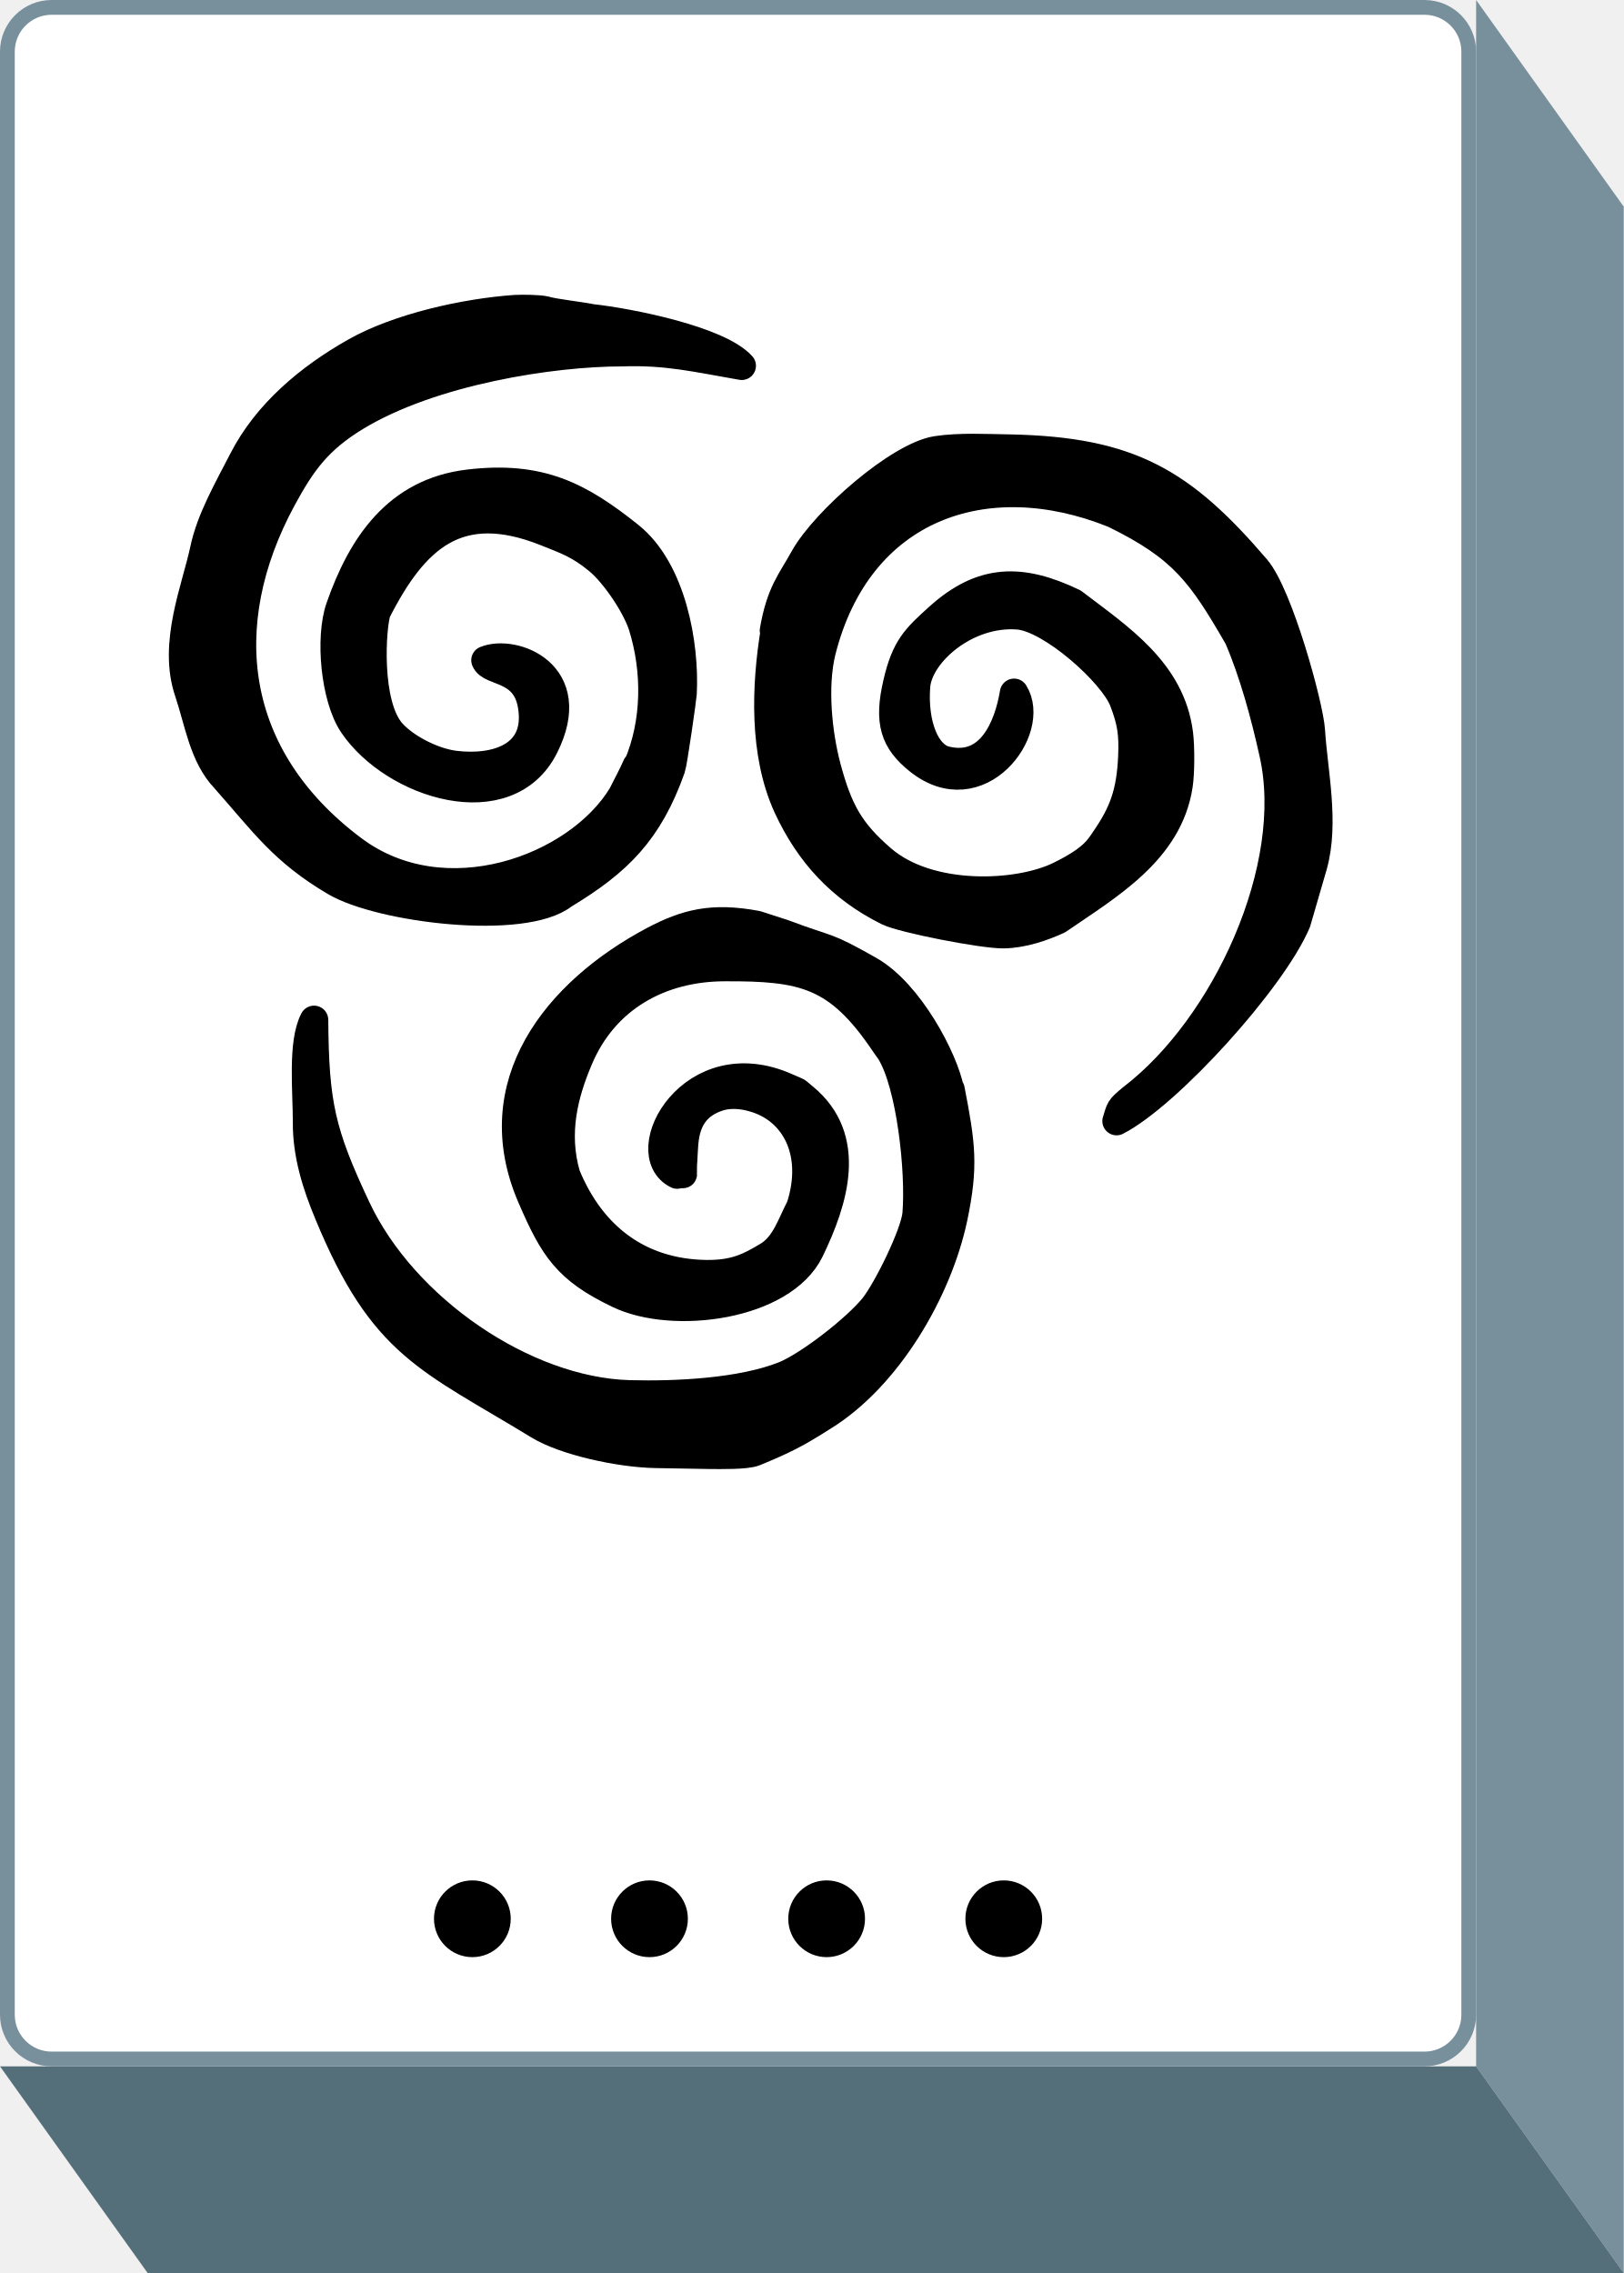
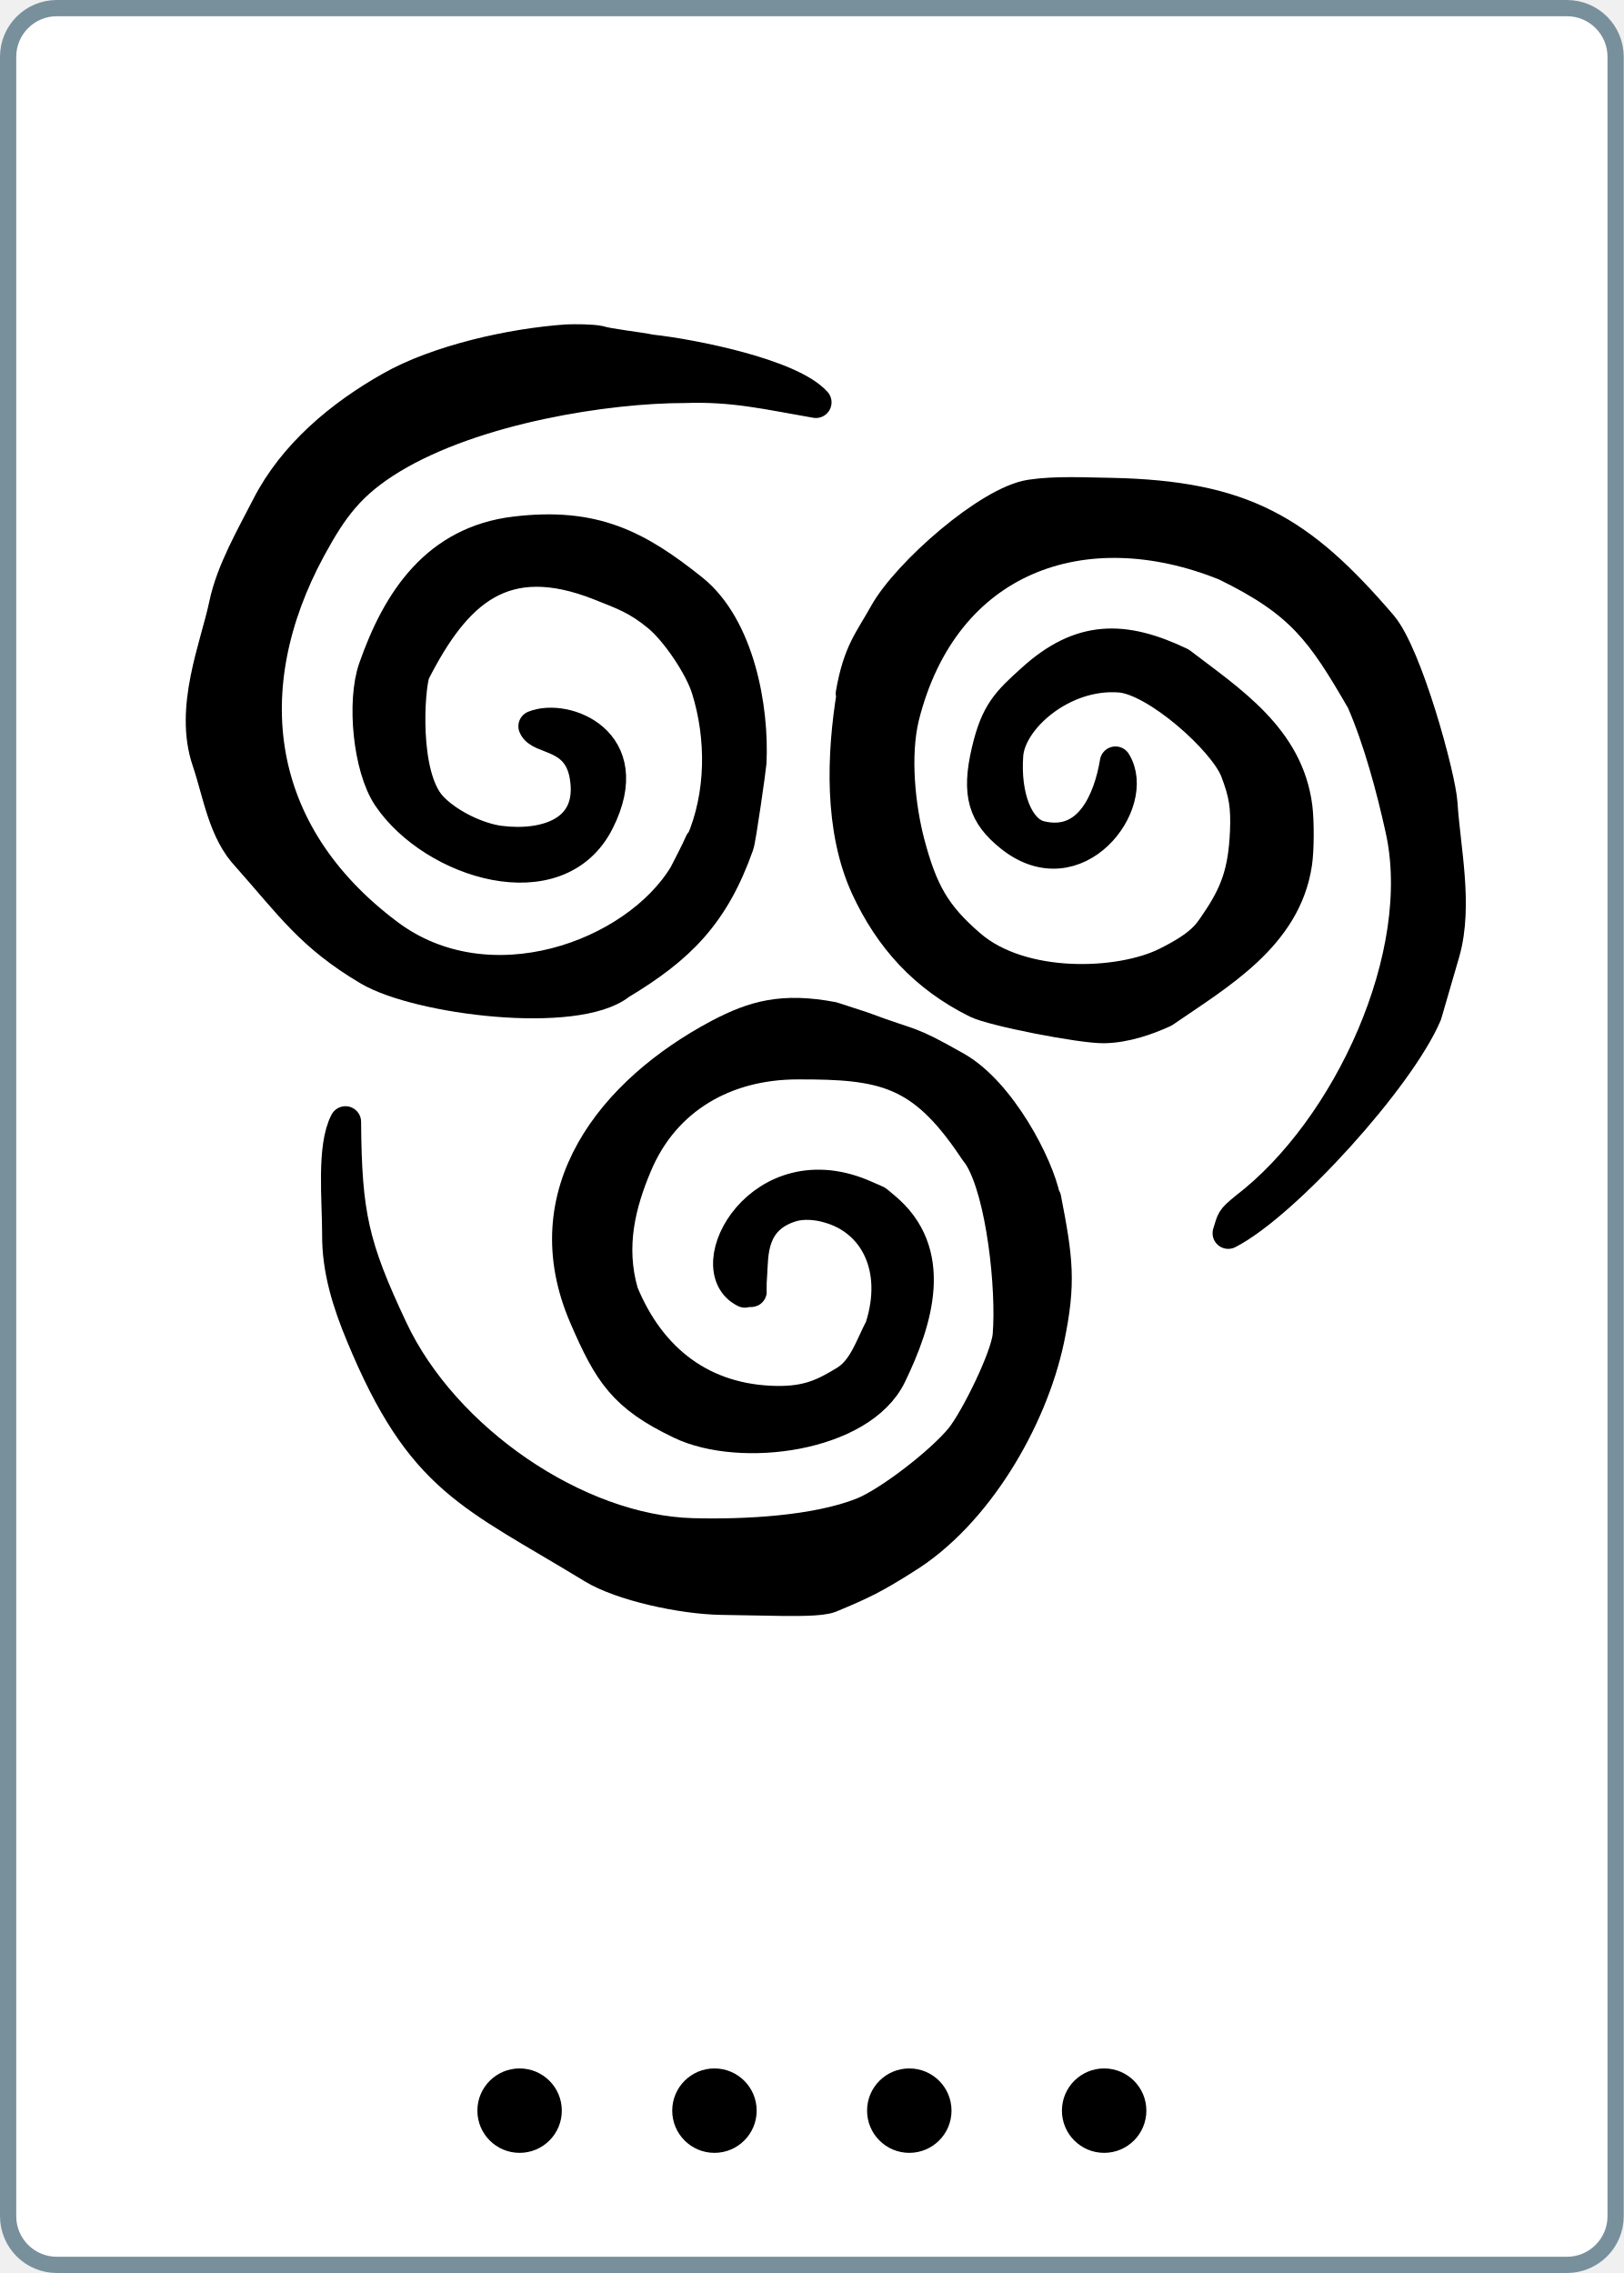
- <svg xmlns="http://www.w3.org/2000/svg" width="110" height="154" viewBox="0 0 110 154">
-   <path d="M100 0 L110 14 L110 154 L100 140 Z" fill="#78909c" />
-   <path d="M0 140 L100 140 L110 154 L10 154 Z" fill="#546e7a" />
+ <svg xmlns="http://www.w3.org/2000/svg" width="100" height="140" viewBox="0 0 100 140">
  <rect x="0.5" y="0.5" width="99" height="139" rx="3" fill="#ffffff" stroke="#78909c" stroke-width="1" />
  <g transform="translate(0,20)">
    <g transform="translate(-246.9867,-205.6183) scale(0.02143)">
      <path d="M13538 11083c-13,30 -31,63 -46,93 -141,233 -562,389 -852,171 -388,-291 -439,-710 -223,-1109 64,-118 115,-187 233,-259 241,-146 621,-204 842,-204 142,-5 239,19 378,43 -73,-81 -355,-137 -474,-150 -33,-7 -123,-17 -147,-25 -22,-5 -72,-5 -95,-4 -158,11 -370,58 -507,136 -143,81 -278,193 -354,342 -45,88 -102,186 -122,282 -26,123 -101,298 -49,450 32,95 46,203 115,275 124,140 183,228 347,325 143,85 597,141 723,41 171,-103 269,-199 340,-400 6,-16 35,-221 36,-236 8,-156 -34,-391 -168,-498 -159,-127 -283,-192 -509,-165 -225,27 -337,194 -406,392 -33,95 -16,284 41,369 129,191 488,304 605,70 116,-231 -98,-309 -186,-273 16,40 126,21 147,142 28,163 -115,205 -244,189 -66,-8 -153,-51 -198,-100 -82,-89 -65,-339 -49,-385 119,-234 257,-362 534,-252 65,26 107,40 167,90 52,43 120,144 140,208 44,141 43,305 -16,442z" fill="#000000" stroke="#000000" stroke-width="90.0" stroke-linejoin="round" stroke-linecap="round" />
      <path d="M13975 10654c-29,176 -37,390 40,558 68,147 168,257 317,331 46,23 301,73 366,72 63,-1 126,-24 172,-45 157,-108 350,-218 381,-427 6,-40 6,-121 1,-161 -25,-199 -190,-305 -334,-415 -163,-78 -287,-79 -426,47 -72,65 -104,95 -130,207 -29,124 -9,183 67,244 190,153 375,-96 302,-213 -18,109 -75,247 -215,214 -65,-15 -104,-115 -95,-235 8,-104 159,-237 323,-224 104,8 299,182 333,270 25,65 31,103 28,175 -5,117 -29,180 -86,263 -21,31 -39,63 -142,114 -132,66 -415,78 -564,-51 -101,-87 -138,-154 -175,-293 -27,-103 -43,-251 -16,-363 115,-459 519,-600 925,-436 217,106 276,188 393,391 48,111 85,248 111,366 82,361 -151,864 -446,1090 -44,36 -37,34 -50,73 163,-84 492,-447 569,-629l52 -179c38,-136 1,-297 -7,-427 -5,-78 -101,-428 -173,-512 -234,-273 -398,-371 -777,-379 -73,-1 -160,-6 -232,5 -120,18 -354,224 -419,340 -42,76 -75,109 -96,230z" fill="#000000" stroke="#000000" stroke-width="90.0" stroke-linejoin="round" stroke-linecap="round" />
      <path d="M14528 12107c-19,-97 -128,-306 -255,-378 -145,-82 -117,-58 -269,-115l-86 -28c-143,-27 -225,-4 -326,49 -307,163 -541,455 -386,812 70,162 112,228 275,306 172,83 518,38 604,-138 77,-159 138,-355 -19,-484 -32,-26 -10,-12 -52,-31 -301,-136 -486,207 -348,275 29,-11 13,22 19,-50 4,-56 -4,-161 117,-197 32,-9 72,-6 105,4 132,37 204,174 149,345 -29,55 -48,122 -103,155 -58,35 -104,59 -195,58 -214,-3 -364,-121 -443,-313 -39,-134 -7,-257 39,-366 81,-194 258,-292 463,-292 248,-1 357,22 504,240 7,11 16,22 19,27 65,105 94,379 83,513 -5,63 -93,241 -136,295 -57,70 -206,185 -282,216 -135,54 -341,64 -490,60 -331,-9 -714,-271 -863,-589 -112,-238 -132,-329 -134,-595 -38,73 -22,223 -22,323 -1,102 30,199 68,290 173,419 316,456 665,669 82,50 255,88 369,90 57,1 116,2 174,3 30,0 112,2 139,-9 92,-38 130,-57 215,-111 205,-126 364,-398 413,-630 34,-163 25,-230 -9,-405z" fill="#000000" stroke="#000000" stroke-width="90.0" stroke-linejoin="round" stroke-linecap="round" />
    </g>
    <circle cx="32" cy="110" r="2.6" fill="#000000" />
    <circle cx="44" cy="110" r="2.6" fill="#000000" />
    <circle cx="56" cy="110" r="2.6" fill="#000000" />
    <circle cx="68" cy="110" r="2.6" fill="#000000" />
  </g>
</svg>
